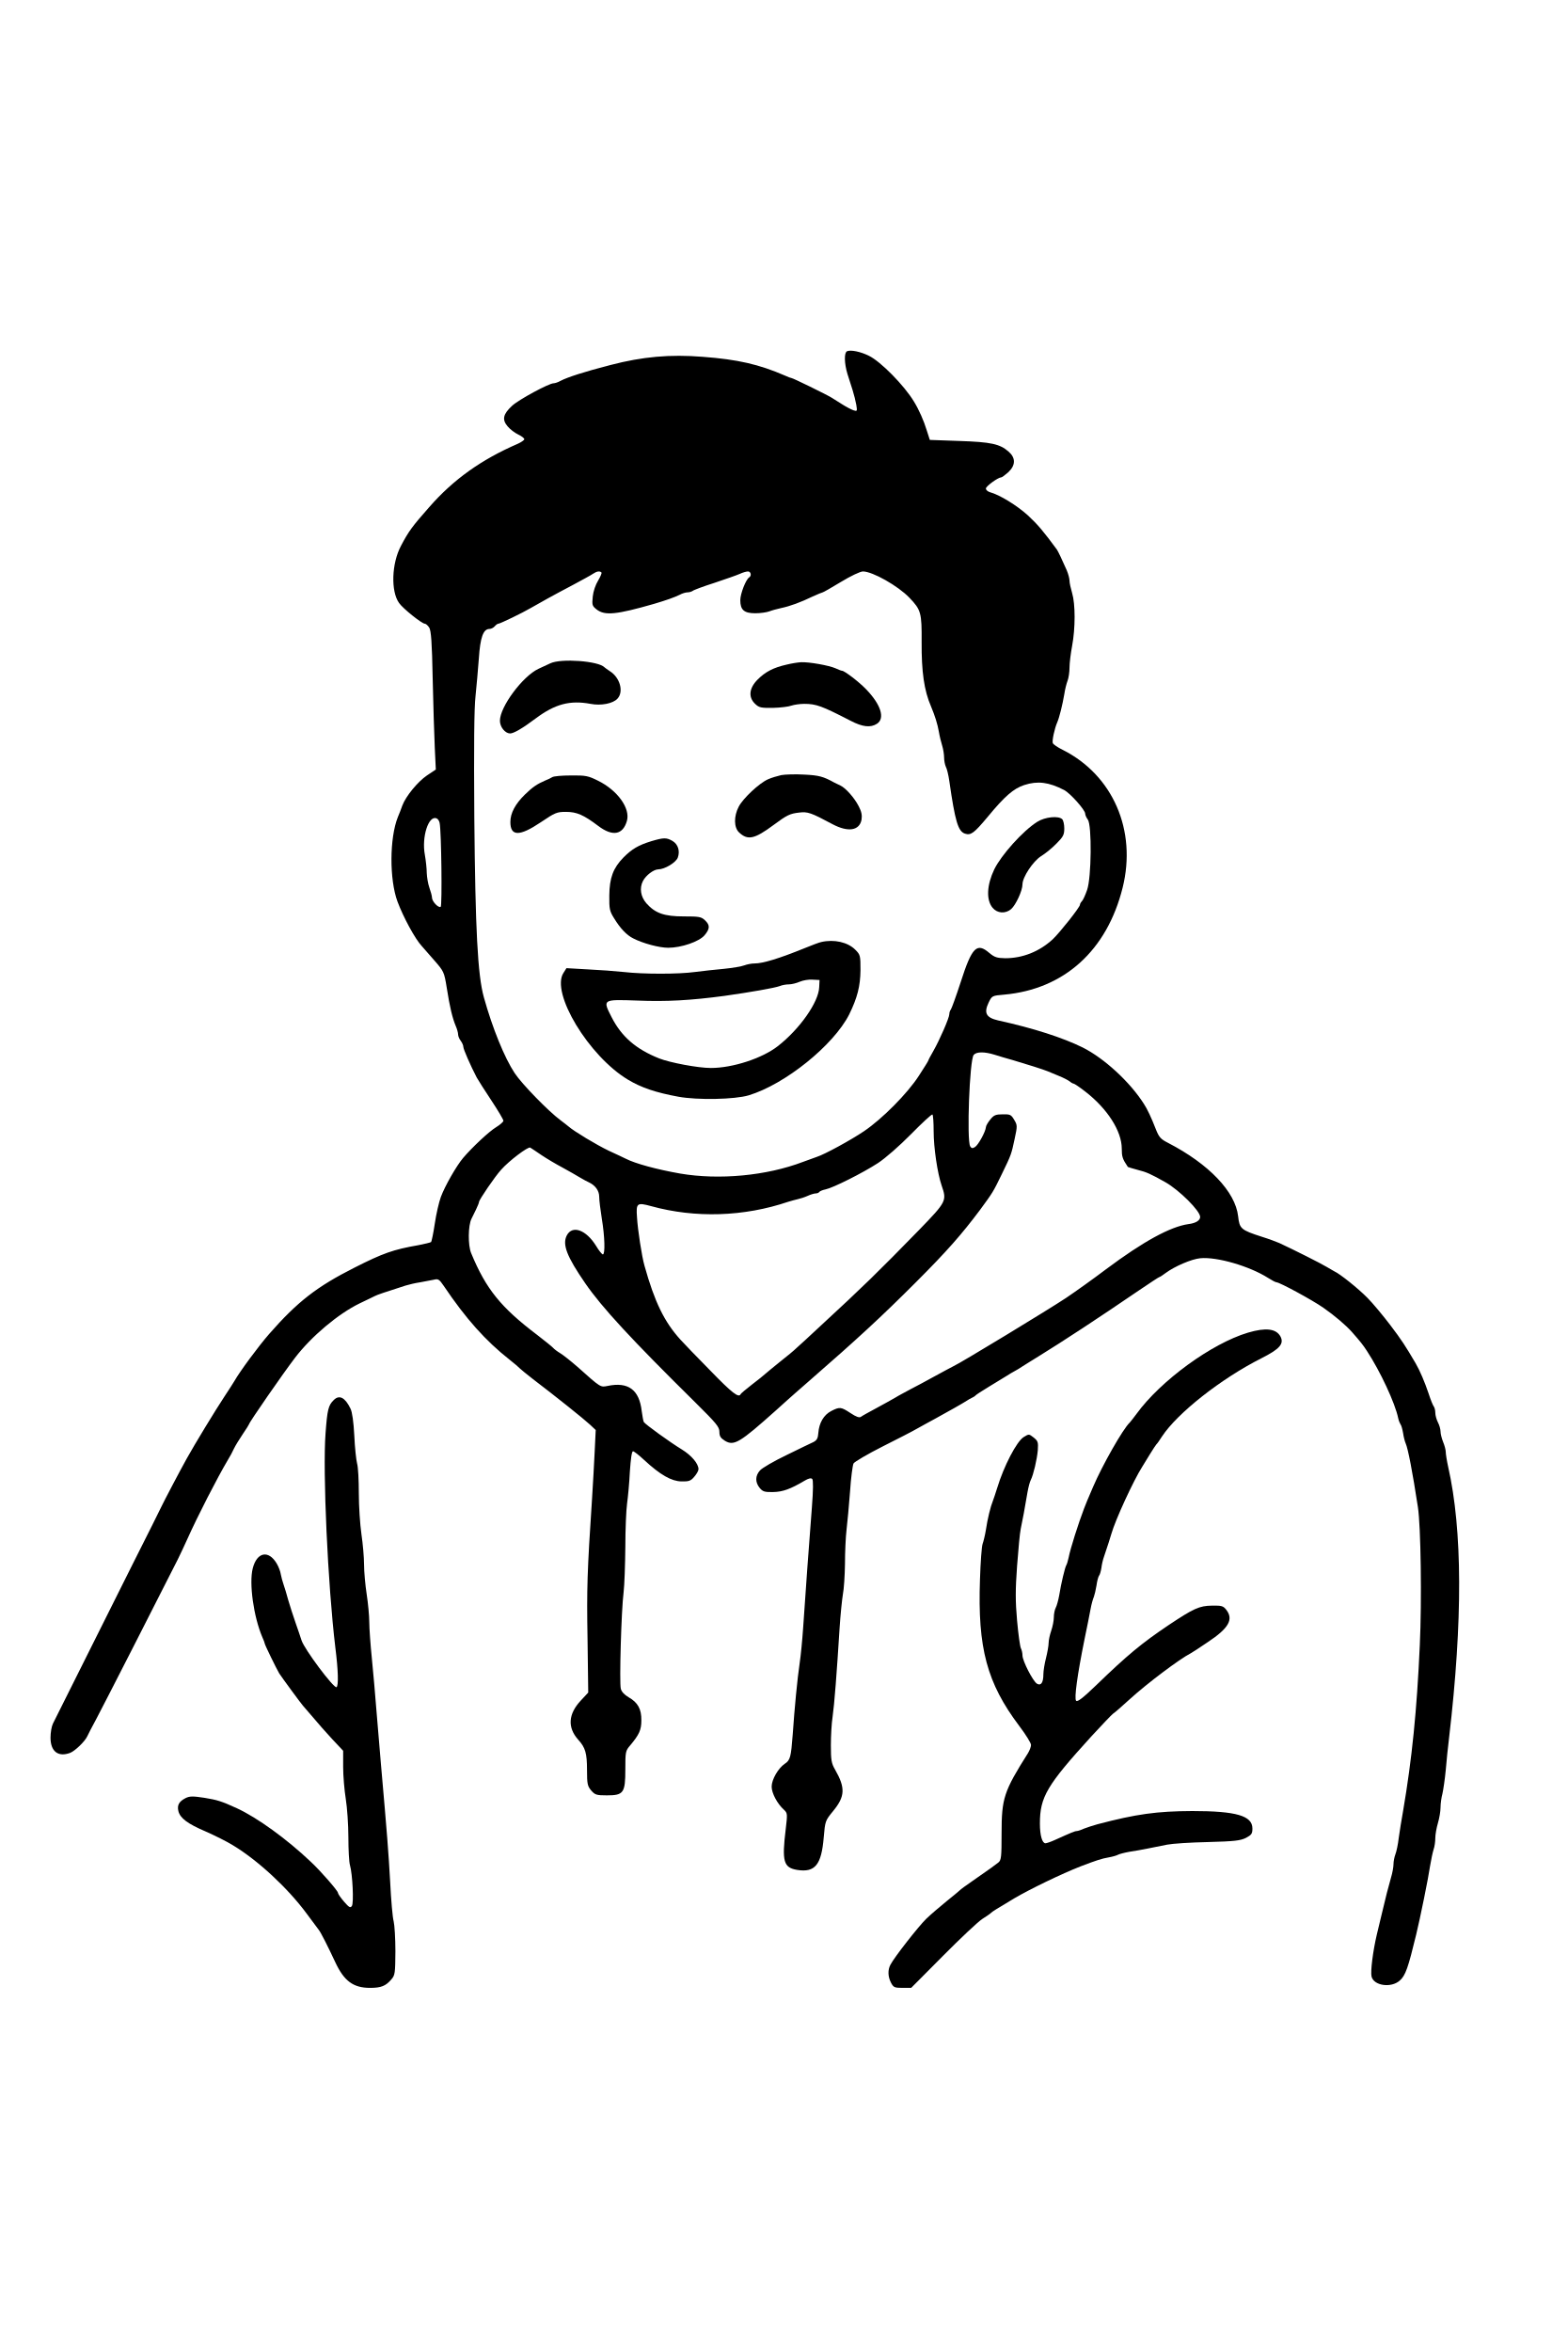
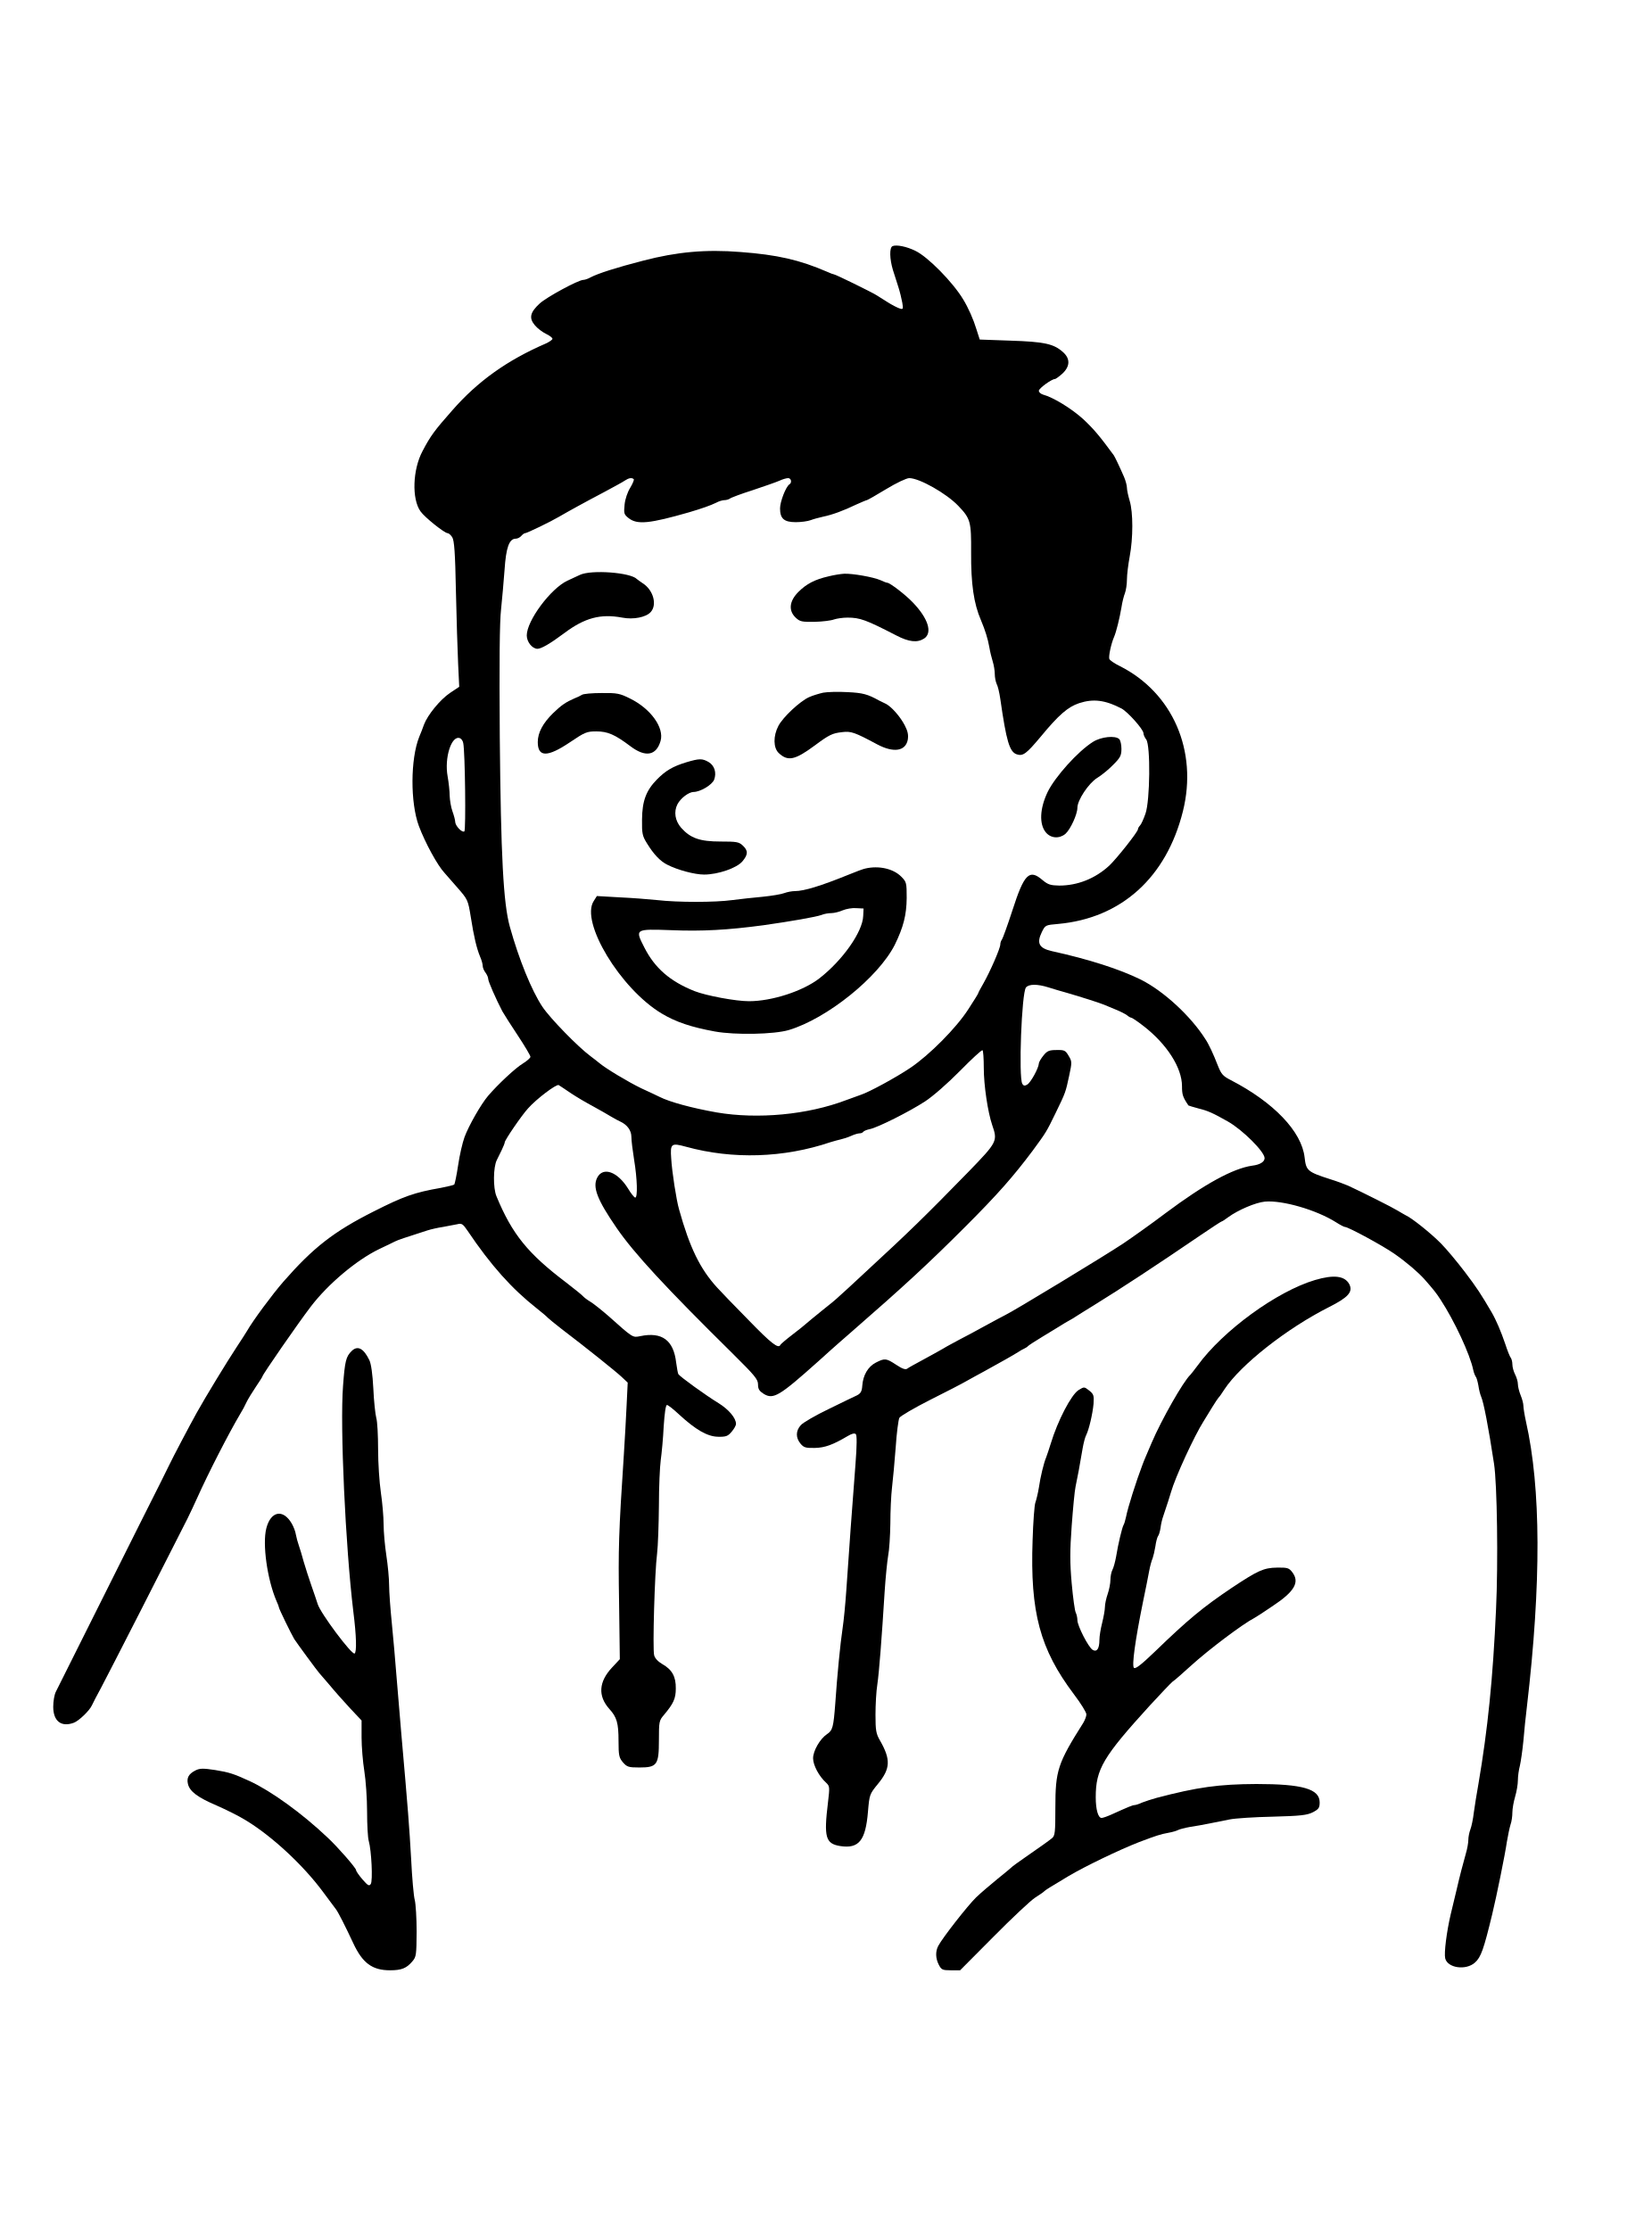
- <svg xmlns="http://www.w3.org/2000/svg" version="1.0" width="900pt" height="1350pt" viewBox="0 0 900 1350" preserveAspectRatio="xMidYMid meet">
+ <svg xmlns="http://www.w3.org/2000/svg" version="1.0" width="900pt" height="1215pt" viewBox="0 67.5 900 1215" preserveAspectRatio="xMidYMid meet">
  <g transform="translate(0,1350) scale(0.1,-0.1)" fill="#000000" stroke="none">
    <path d="M4863 11484 c-18 -8 -16 -70 2 -130 9 -27 22 -69 30 -94 8 -25 17 -62 21 -84 6 -36 5 -38 -16 -31 -12 4 -41 19 -63 33 -23 15 -51 32 -62 39 -31 19 -223 113 -231 113 -3 0 -20 6 -37 14 -150 65 -272 93 -473 108 -188 15 -345 1 -529 -47 -148 -38 -247 -70 -287 -91 -14 -8 -32 -14 -40 -14 -26 0 -199 -93 -238 -129 -52 -48 -59 -79 -26 -118 14 -17 42 -38 61 -47 19 -9 35 -21 35 -27 0 -5 -17 -17 -37 -26 -210 -91 -370 -205 -509 -364 -97 -110 -118 -138 -162 -222 -54 -101 -59 -261 -11 -328 22 -32 131 -119 148 -119 6 0 17 -10 25 -22 11 -18 16 -84 20 -293 3 -148 9 -327 12 -396 l6 -126 -51 -34 c-53 -36 -121 -119 -141 -172 -6 -18 -18 -48 -26 -67 -48 -120 -49 -358 -2 -485 34 -91 102 -216 140 -256 7 -8 39 -44 70 -80 56 -64 58 -67 73 -160 17 -109 32 -171 51 -217 8 -18 14 -40 14 -50 0 -9 7 -26 15 -36 8 -11 15 -26 15 -35 0 -13 41 -107 77 -176 9 -16 47 -76 85 -133 37 -56 68 -108 68 -115 0 -6 -19 -23 -42 -37 -40 -24 -136 -114 -189 -176 -39 -46 -105 -162 -128 -224 -11 -30 -27 -99 -35 -154 -8 -54 -18 -101 -21 -105 -4 -3 -37 -11 -73 -18 -144 -25 -203 -46 -367 -129 -216 -109 -327 -195 -490 -381 -61 -70 -167 -213 -200 -271 -5 -9 -31 -49 -56 -87 -51 -77 -171 -274 -217 -357 -39 -70 -132 -247 -146 -277 -6 -13 -80 -162 -165 -330 -84 -168 -218 -436 -298 -596 -79 -159 -151 -303 -159 -318 -8 -16 -14 -52 -14 -81 0 -79 44 -113 113 -87 28 11 85 66 98 95 5 12 28 55 50 96 34 63 382 745 470 920 15 30 39 82 54 115 60 134 172 352 233 455 12 19 28 49 35 65 8 17 31 54 51 84 20 29 36 55 36 57 0 9 195 291 264 381 94 123 249 253 371 312 39 18 78 38 87 42 15 8 58 22 176 60 19 6 57 15 85 19 29 5 64 12 79 15 23 6 30 2 55 -35 128 -190 241 -316 378 -424 28 -22 55 -45 60 -51 6 -6 39 -33 75 -61 129 -98 294 -230 327 -261 l33 -31 -6 -124 c-3 -67 -10 -188 -15 -268 -28 -422 -31 -519 -26 -805 l4 -310 -42 -45 c-73 -78 -78 -155 -16 -225 42 -46 51 -78 51 -175 0 -80 3 -92 24 -117 22 -25 30 -28 90 -28 96 0 106 14 106 149 0 101 1 107 28 138 51 61 64 88 64 143 1 65 -20 103 -73 133 -24 14 -41 32 -45 49 -9 34 3 453 16 553 5 41 9 158 10 260 0 102 5 214 10 250 5 36 13 118 16 183 5 74 11 117 18 117 6 0 35 -23 64 -50 93 -86 157 -122 214 -123 43 -1 54 3 74 27 13 15 24 34 24 43 0 32 -40 79 -95 113 -69 42 -210 144 -219 158 -3 5 -8 34 -12 63 -14 122 -77 169 -196 144 -41 -8 -38 -11 -172 109 -38 33 -83 69 -100 79 -17 10 -35 24 -41 31 -5 6 -46 39 -90 73 -209 158 -295 264 -380 470 -19 45 -18 159 2 198 5 11 17 35 26 53 9 19 17 38 17 43 0 12 92 147 127 185 46 52 155 134 167 127 6 -4 36 -23 66 -44 30 -20 84 -52 120 -71 36 -20 81 -45 100 -57 19 -11 42 -24 50 -27 37 -17 60 -48 60 -83 0 -20 7 -76 15 -126 17 -102 20 -205 6 -205 -5 0 -23 22 -39 49 -57 92 -136 121 -168 60 -27 -52 0 -121 106 -275 95 -138 266 -323 633 -685 119 -118 137 -139 137 -167 0 -26 7 -36 32 -52 52 -31 85 -11 293 175 13 11 40 36 61 55 22 19 77 69 124 109 287 250 419 372 619 572 178 178 262 274 367 414 74 101 75 102 125 205 56 115 55 115 74 203 16 74 16 79 -3 110 -17 29 -23 32 -66 31 -40 0 -51 -5 -71 -30 -13 -16 -25 -36 -25 -44 -2 -26 -44 -103 -63 -114 -13 -8 -20 -8 -27 4 -21 33 -4 497 20 525 16 19 62 19 120 1 25 -8 72 -22 105 -31 82 -24 176 -54 200 -64 11 -5 40 -17 65 -27 25 -10 52 -24 61 -31 8 -7 19 -13 23 -13 4 0 34 -20 66 -45 127 -98 210 -227 210 -328 0 -46 4 -59 35 -105 1 -1 27 -9 57 -17 49 -12 76 -24 159 -71 79 -45 199 -164 199 -199 0 -20 -25 -36 -67 -41 -105 -15 -260 -100 -473 -259 -74 -56 -178 -130 -230 -165 -96 -64 -608 -375 -645 -391 -11 -5 -60 -32 -110 -59 -49 -27 -112 -61 -140 -75 -27 -15 -66 -35 -85 -47 -19 -11 -69 -39 -110 -61 -41 -22 -81 -44 -87 -49 -9 -7 -27 -1 -60 21 -55 36 -62 37 -111 12 -43 -22 -70 -69 -74 -126 -2 -31 -9 -42 -28 -52 -14 -6 -83 -40 -155 -75 -71 -34 -140 -74 -152 -88 -28 -31 -28 -68 -2 -100 18 -22 29 -25 78 -24 55 1 99 17 180 65 22 13 37 17 44 10 6 -6 6 -61 -2 -163 -15 -189 -38 -509 -50 -688 -5 -74 -14 -166 -20 -205 -13 -86 -30 -262 -40 -410 -10 -131 -14 -148 -46 -169 -37 -25 -75 -90 -75 -131 0 -37 32 -98 71 -133 20 -19 20 -24 10 -109 -23 -188 -13 -223 66 -236 102 -16 139 29 152 187 8 94 9 96 54 151 69 84 71 133 11 238 -21 36 -24 55 -24 139 0 54 4 128 10 165 10 69 24 251 40 508 5 77 14 164 19 194 6 29 11 108 12 175 0 66 4 155 9 196 5 41 14 139 20 218 5 79 15 152 20 162 6 10 81 54 168 98 86 43 175 89 197 102 22 12 68 38 102 56 73 40 162 90 183 104 8 6 22 13 30 17 8 4 17 9 20 13 3 4 38 27 78 51 40 24 85 52 100 61 15 10 36 22 47 28 11 6 32 18 46 28 15 9 55 35 90 56 146 90 347 222 577 379 62 42 115 77 118 77 3 0 20 11 37 24 52 38 147 79 198 84 95 9 282 -45 389 -113 22 -14 43 -25 48 -25 18 0 206 -102 269 -146 66 -46 129 -100 164 -139 50 -57 63 -73 87 -110 76 -116 161 -298 179 -385 3 -14 9 -29 13 -35 5 -5 11 -28 15 -50 3 -22 10 -49 15 -60 13 -29 39 -161 70 -365 17 -108 23 -540 11 -793 -17 -378 -45 -653 -96 -952 -9 -49 -20 -119 -25 -155 -4 -36 -13 -78 -19 -93 -6 -16 -11 -41 -11 -57 0 -15 -6 -50 -14 -76 -16 -57 -31 -113 -52 -204 -9 -36 -22 -92 -30 -125 -22 -94 -37 -211 -30 -240 13 -53 113 -67 162 -23 33 29 48 73 94 263 23 94 71 330 80 395 6 36 15 78 20 94 6 16 10 46 10 66 0 20 7 59 15 86 8 27 15 67 15 89 0 22 5 58 11 80 5 22 14 83 19 135 4 52 13 136 19 185 79 675 77 1192 -5 1555 -8 36 -14 75 -14 86 0 12 -7 38 -15 57 -8 20 -15 47 -15 61 0 13 -7 37 -15 52 -8 16 -15 40 -15 55 0 14 -4 29 -8 35 -5 5 -19 40 -31 77 -22 65 -49 129 -74 172 -58 99 -80 133 -146 220 -42 55 -100 125 -131 156 -52 53 -158 138 -190 152 -8 4 -28 16 -45 26 -27 17 -192 100 -270 136 -16 7 -61 24 -100 36 -121 39 -129 46 -137 118 -16 141 -168 300 -402 421 -43 22 -52 32 -71 80 -24 62 -49 116 -68 144 -80 126 -228 262 -352 324 -114 56 -280 110 -485 155 -69 16 -83 43 -54 103 19 39 20 39 89 45 344 31 590 253 680 614 82 329 -56 646 -344 791 -29 14 -55 32 -57 39 -5 13 10 84 26 120 12 28 30 101 40 160 4 28 13 63 19 78 6 16 11 49 11 75 0 26 7 82 15 125 19 101 19 240 0 303 -8 27 -15 59 -15 71 0 12 -7 39 -16 60 -28 64 -49 107 -56 118 -78 106 -110 144 -167 197 -63 57 -162 118 -218 133 -13 4 -23 13 -23 21 0 13 70 64 88 64 4 0 22 13 40 29 43 40 44 83 2 119 -50 44 -101 55 -284 61 l-168 6 -18 56 c-16 53 -44 117 -73 164 -56 93 -192 231 -259 263 -48 24 -104 35 -125 26z m-1410 -1270 c3 -3 -6 -24 -19 -46 -15 -24 -28 -62 -31 -92 -5 -49 -3 -54 22 -74 47 -37 114 -30 330 32 71 21 116 37 147 52 14 8 35 14 45 14 10 0 23 4 29 8 5 5 61 26 124 46 63 21 129 44 147 52 17 8 38 14 47 14 17 0 22 -25 7 -34 -19 -12 -51 -94 -51 -131 0 -56 22 -75 86 -75 29 0 65 5 81 11 15 6 46 14 68 19 49 10 112 33 180 66 29 13 55 24 58 24 3 0 51 27 105 60 56 34 111 60 126 60 55 0 202 -83 267 -151 67 -70 71 -86 70 -254 -1 -170 14 -278 54 -370 23 -55 37 -100 45 -145 4 -25 13 -61 19 -80 6 -19 11 -50 11 -68 0 -18 5 -42 10 -53 6 -10 15 -47 20 -82 33 -230 50 -289 90 -302 34 -11 52 3 130 96 98 119 149 163 210 183 77 25 141 17 230 -29 34 -18 120 -114 120 -135 0 -8 7 -24 15 -34 24 -32 21 -334 -4 -404 -10 -29 -23 -58 -30 -65 -6 -6 -11 -15 -11 -20 0 -14 -115 -159 -156 -198 -77 -71 -173 -109 -273 -109 -47 1 -61 5 -91 30 -72 62 -100 34 -164 -165 -27 -83 -53 -154 -57 -159 -5 -6 -9 -18 -9 -27 0 -21 -56 -149 -92 -212 -15 -26 -28 -50 -28 -53 0 -3 -25 -43 -55 -89 -65 -101 -211 -248 -315 -318 -77 -52 -226 -133 -270 -147 -14 -5 -50 -18 -80 -29 -210 -80 -482 -105 -705 -67 -136 24 -257 57 -312 85 -10 5 -54 26 -98 46 -71 34 -199 111 -232 140 -6 5 -26 21 -45 35 -69 51 -221 207 -263 270 -59 89 -128 259 -177 435 -36 129 -49 389 -55 1030 -3 416 -1 631 7 700 6 55 14 152 19 215 8 121 25 170 61 170 10 0 23 7 30 15 7 8 16 15 21 15 10 0 140 63 184 89 48 28 142 80 245 134 52 28 104 56 115 64 21 14 38 17 48 7z m-929 -1438 c10 -47 15 -475 6 -481 -13 -8 -50 31 -50 53 0 9 -7 35 -15 57 -8 22 -14 60 -15 84 0 24 -5 71 -11 105 -19 102 21 227 67 209 8 -3 16 -15 18 -27z m2836 -1769 c0 -95 22 -242 46 -312 30 -87 28 -92 -128 -253 -240 -246 -321 -325 -567 -552 -62 -58 -124 -115 -138 -127 -13 -13 -56 -49 -96 -80 -40 -32 -78 -64 -85 -70 -7 -7 -41 -34 -75 -60 -34 -26 -63 -51 -65 -55 -10 -24 -49 6 -174 135 -77 78 -154 158 -171 177 -93 102 -149 217 -207 425 -15 51 -39 207 -43 278 -6 82 0 86 81 64 254 -70 533 -61 787 25 17 5 41 12 55 15 14 3 39 11 57 19 17 8 38 14 46 14 9 0 18 4 21 9 3 4 19 11 35 14 44 9 215 95 301 151 43 28 124 99 190 166 63 64 118 115 123 113 4 -2 7 -46 7 -96z" />
    <path d="M3160 9693 c-19 -9 -50 -23 -69 -32 -91 -43 -221 -218 -221 -298 0 -35 29 -72 58 -73 21 0 71 29 147 86 111 83 197 106 315 84 61 -12 130 2 155 30 37 40 14 121 -43 157 -15 10 -29 20 -32 23 -34 36 -248 52 -310 23z" />
    <path d="M4515 9685 c-75 -17 -121 -41 -165 -85 -50 -50 -55 -102 -15 -140 23 -22 34 -24 104 -23 42 1 90 7 105 13 15 5 48 10 73 10 69 0 101 -12 266 -97 69 -36 115 -41 152 -17 47 31 22 110 -62 197 -41 43 -125 107 -139 107 -4 0 -20 6 -37 14 -39 17 -152 37 -198 35 -19 -1 -56 -7 -84 -14z" />
    <path d="M4485 9051 c-22 -5 -56 -15 -76 -24 -50 -22 -143 -109 -168 -157 -29 -55 -28 -120 2 -148 50 -47 89 -38 197 42 78 58 95 66 148 72 49 6 67 0 192 -67 89 -47 154 -37 166 26 4 26 0 46 -16 77 -25 49 -75 105 -105 119 -11 5 -27 13 -35 17 -63 35 -89 42 -173 46 -51 3 -110 1 -132 -3z" />
    <path d="M3170 9039 c-8 -5 -26 -14 -40 -19 -46 -20 -72 -37 -117 -81 -55 -54 -83 -106 -83 -157 0 -83 52 -84 174 -2 83 56 93 60 145 60 62 0 101 -17 186 -81 82 -62 141 -51 164 29 21 72 -54 176 -166 231 -56 28 -71 31 -155 30 -51 0 -100 -4 -108 -10z" />
    <path d="M5955 8783 c-83 -52 -207 -191 -247 -273 -43 -90 -47 -175 -10 -220 27 -33 74 -36 107 -8 27 24 65 106 65 142 0 41 60 132 107 162 25 15 65 48 89 73 38 38 44 50 44 86 0 22 -5 46 -12 53 -21 21 -99 13 -143 -15z" />
    <path d="M3740 8672 c-75 -23 -112 -45 -160 -93 -60 -61 -81 -118 -82 -219 -1 -77 2 -90 27 -130 36 -59 72 -97 110 -116 56 -29 150 -54 201 -54 75 0 178 35 209 72 31 37 32 58 2 86 -21 20 -34 22 -121 22 -113 0 -164 18 -215 75 -33 38 -41 87 -20 128 17 33 61 66 87 67 38 0 102 39 113 67 14 38 2 77 -30 96 -35 20 -50 20 -121 -1z" />
    <path d="M4715 8093 c-11 -2 -54 -18 -95 -35 -148 -60 -240 -88 -288 -88 -17 0 -43 -5 -59 -11 -15 -6 -68 -15 -118 -20 -49 -4 -124 -13 -165 -18 -94 -13 -298 -13 -410 0 -47 5 -140 12 -206 15 l-122 7 -17 -27 c-75 -114 145 -478 370 -613 77 -46 159 -74 290 -98 110 -20 322 -16 403 8 209 63 487 287 577 464 47 96 64 162 65 255 0 83 -1 88 -30 117 -43 43 -121 61 -195 44z m-12 -259 c-3 -86 -112 -241 -238 -339 -90 -70 -259 -125 -384 -125 -73 0 -233 30 -297 55 -133 53 -216 125 -273 237 -52 102 -53 102 147 95 168 -7 308 1 502 27 148 21 286 45 316 56 14 6 38 10 54 10 15 0 43 7 61 15 19 8 52 14 74 12 l40 -2 -2 -41z" />
    <path d="M7165 5851 c-209 -62 -502 -276 -640 -466 -16 -22 -34 -44 -39 -50 -39 -36 -158 -246 -211 -370 -33 -78 -40 -92 -52 -125 -32 -84 -78 -228 -88 -280 -4 -19 -10 -39 -14 -45 -7 -12 -29 -102 -40 -171 -5 -28 -14 -61 -20 -72 -6 -11 -11 -36 -11 -55 0 -19 -7 -54 -15 -77 -8 -23 -15 -55 -15 -71 0 -15 -7 -54 -15 -86 -8 -31 -15 -73 -15 -93 0 -48 -14 -68 -37 -54 -23 14 -83 131 -83 162 0 13 -4 31 -9 41 -5 9 -15 81 -22 159 -10 112 -10 177 0 314 7 95 16 190 21 213 9 41 24 121 39 211 5 28 13 59 19 70 15 30 35 115 40 170 3 46 1 53 -24 73 -27 21 -27 21 -58 2 -40 -26 -113 -166 -151 -291 -9 -30 -21 -64 -25 -75 -13 -31 -31 -104 -40 -166 -5 -31 -14 -67 -19 -81 -5 -13 -12 -105 -15 -204 -14 -394 40 -594 225 -840 38 -50 69 -100 68 -110 0 -10 -8 -31 -17 -46 -139 -220 -152 -259 -152 -462 0 -134 -2 -153 -18 -166 -20 -16 -42 -32 -147 -105 -38 -26 -72 -51 -75 -55 -3 -3 -36 -31 -75 -62 -38 -31 -91 -76 -117 -101 -46 -45 -183 -220 -206 -264 -16 -30 -15 -68 3 -103 14 -27 20 -30 66 -30 l50 0 182 183 c100 101 202 197 227 213 25 16 47 31 50 35 4 5 29 21 133 83 90 53 272 141 382 184 92 35 120 44 160 51 23 4 46 11 53 15 7 4 37 12 65 17 29 4 77 13 107 19 30 6 80 16 110 22 30 6 136 13 235 15 151 4 186 8 218 24 32 17 37 24 37 54 0 73 -93 100 -345 100 -204 -1 -321 -17 -545 -76 -25 -7 -59 -18 -77 -25 -17 -8 -36 -14 -42 -14 -10 0 -32 -9 -127 -52 -22 -10 -46 -18 -52 -18 -19 0 -32 46 -32 113 0 153 40 220 295 500 59 64 115 123 124 130 10 6 53 44 97 84 101 92 288 232 349 263 6 3 50 31 98 64 121 80 150 131 107 186 -17 22 -26 25 -82 24 -73 -1 -105 -16 -248 -111 -156 -105 -236 -171 -418 -347 -75 -72 -106 -96 -114 -88 -12 12 7 150 49 357 14 66 29 143 34 170 5 28 14 59 19 70 4 11 11 40 15 65 3 24 10 49 14 55 5 5 11 26 14 45 2 19 9 49 15 65 24 72 34 102 42 130 23 81 127 307 178 387 9 14 30 48 46 75 16 26 32 50 35 53 4 3 18 23 32 45 88 134 339 332 571 449 105 53 131 83 109 125 -25 45 -84 52 -186 22z" />
    <path d="M1916 5464 c-31 -30 -37 -55 -47 -190 -17 -223 13 -871 56 -1229 17 -134 19 -221 7 -229 -15 -9 -185 218 -201 269 -5 17 -21 62 -34 100 -14 39 -32 97 -42 130 -9 33 -21 74 -27 90 -6 17 -13 43 -16 59 -2 16 -13 44 -23 61 -47 80 -114 67 -138 -27 -22 -86 5 -278 55 -395 8 -17 14 -34 14 -37 0 -7 67 -144 83 -171 14 -22 128 -177 136 -185 3 -3 28 -32 56 -65 27 -33 78 -90 112 -127 l63 -67 0 -93 c0 -51 7 -133 15 -183 8 -49 15 -149 15 -220 0 -72 4 -144 9 -160 15 -52 23 -219 11 -235 -9 -13 -16 -8 -45 25 -19 22 -35 45 -35 51 0 11 -100 126 -155 177 -139 132 -308 254 -425 308 -87 40 -113 48 -187 60 -66 10 -84 10 -108 -2 -37 -19 -49 -40 -41 -74 10 -41 53 -73 156 -117 50 -22 121 -57 158 -80 144 -87 314 -245 422 -391 33 -45 65 -87 70 -94 11 -13 53 -96 94 -184 51 -110 104 -149 201 -149 63 0 90 11 122 49 21 24 22 36 23 161 0 74 -5 152 -10 172 -6 20 -15 122 -20 225 -10 176 -16 256 -54 688 -8 94 -20 233 -26 310 -6 77 -17 205 -25 284 -8 79 -15 173 -15 210 0 36 -7 109 -15 161 -8 52 -15 129 -15 170 0 41 -7 120 -15 174 -8 55 -15 160 -15 235 0 75 -4 152 -10 171 -5 19 -13 91 -16 160 -4 78 -12 136 -22 155 -31 64 -64 81 -96 49z" />
  </g>
</svg>
